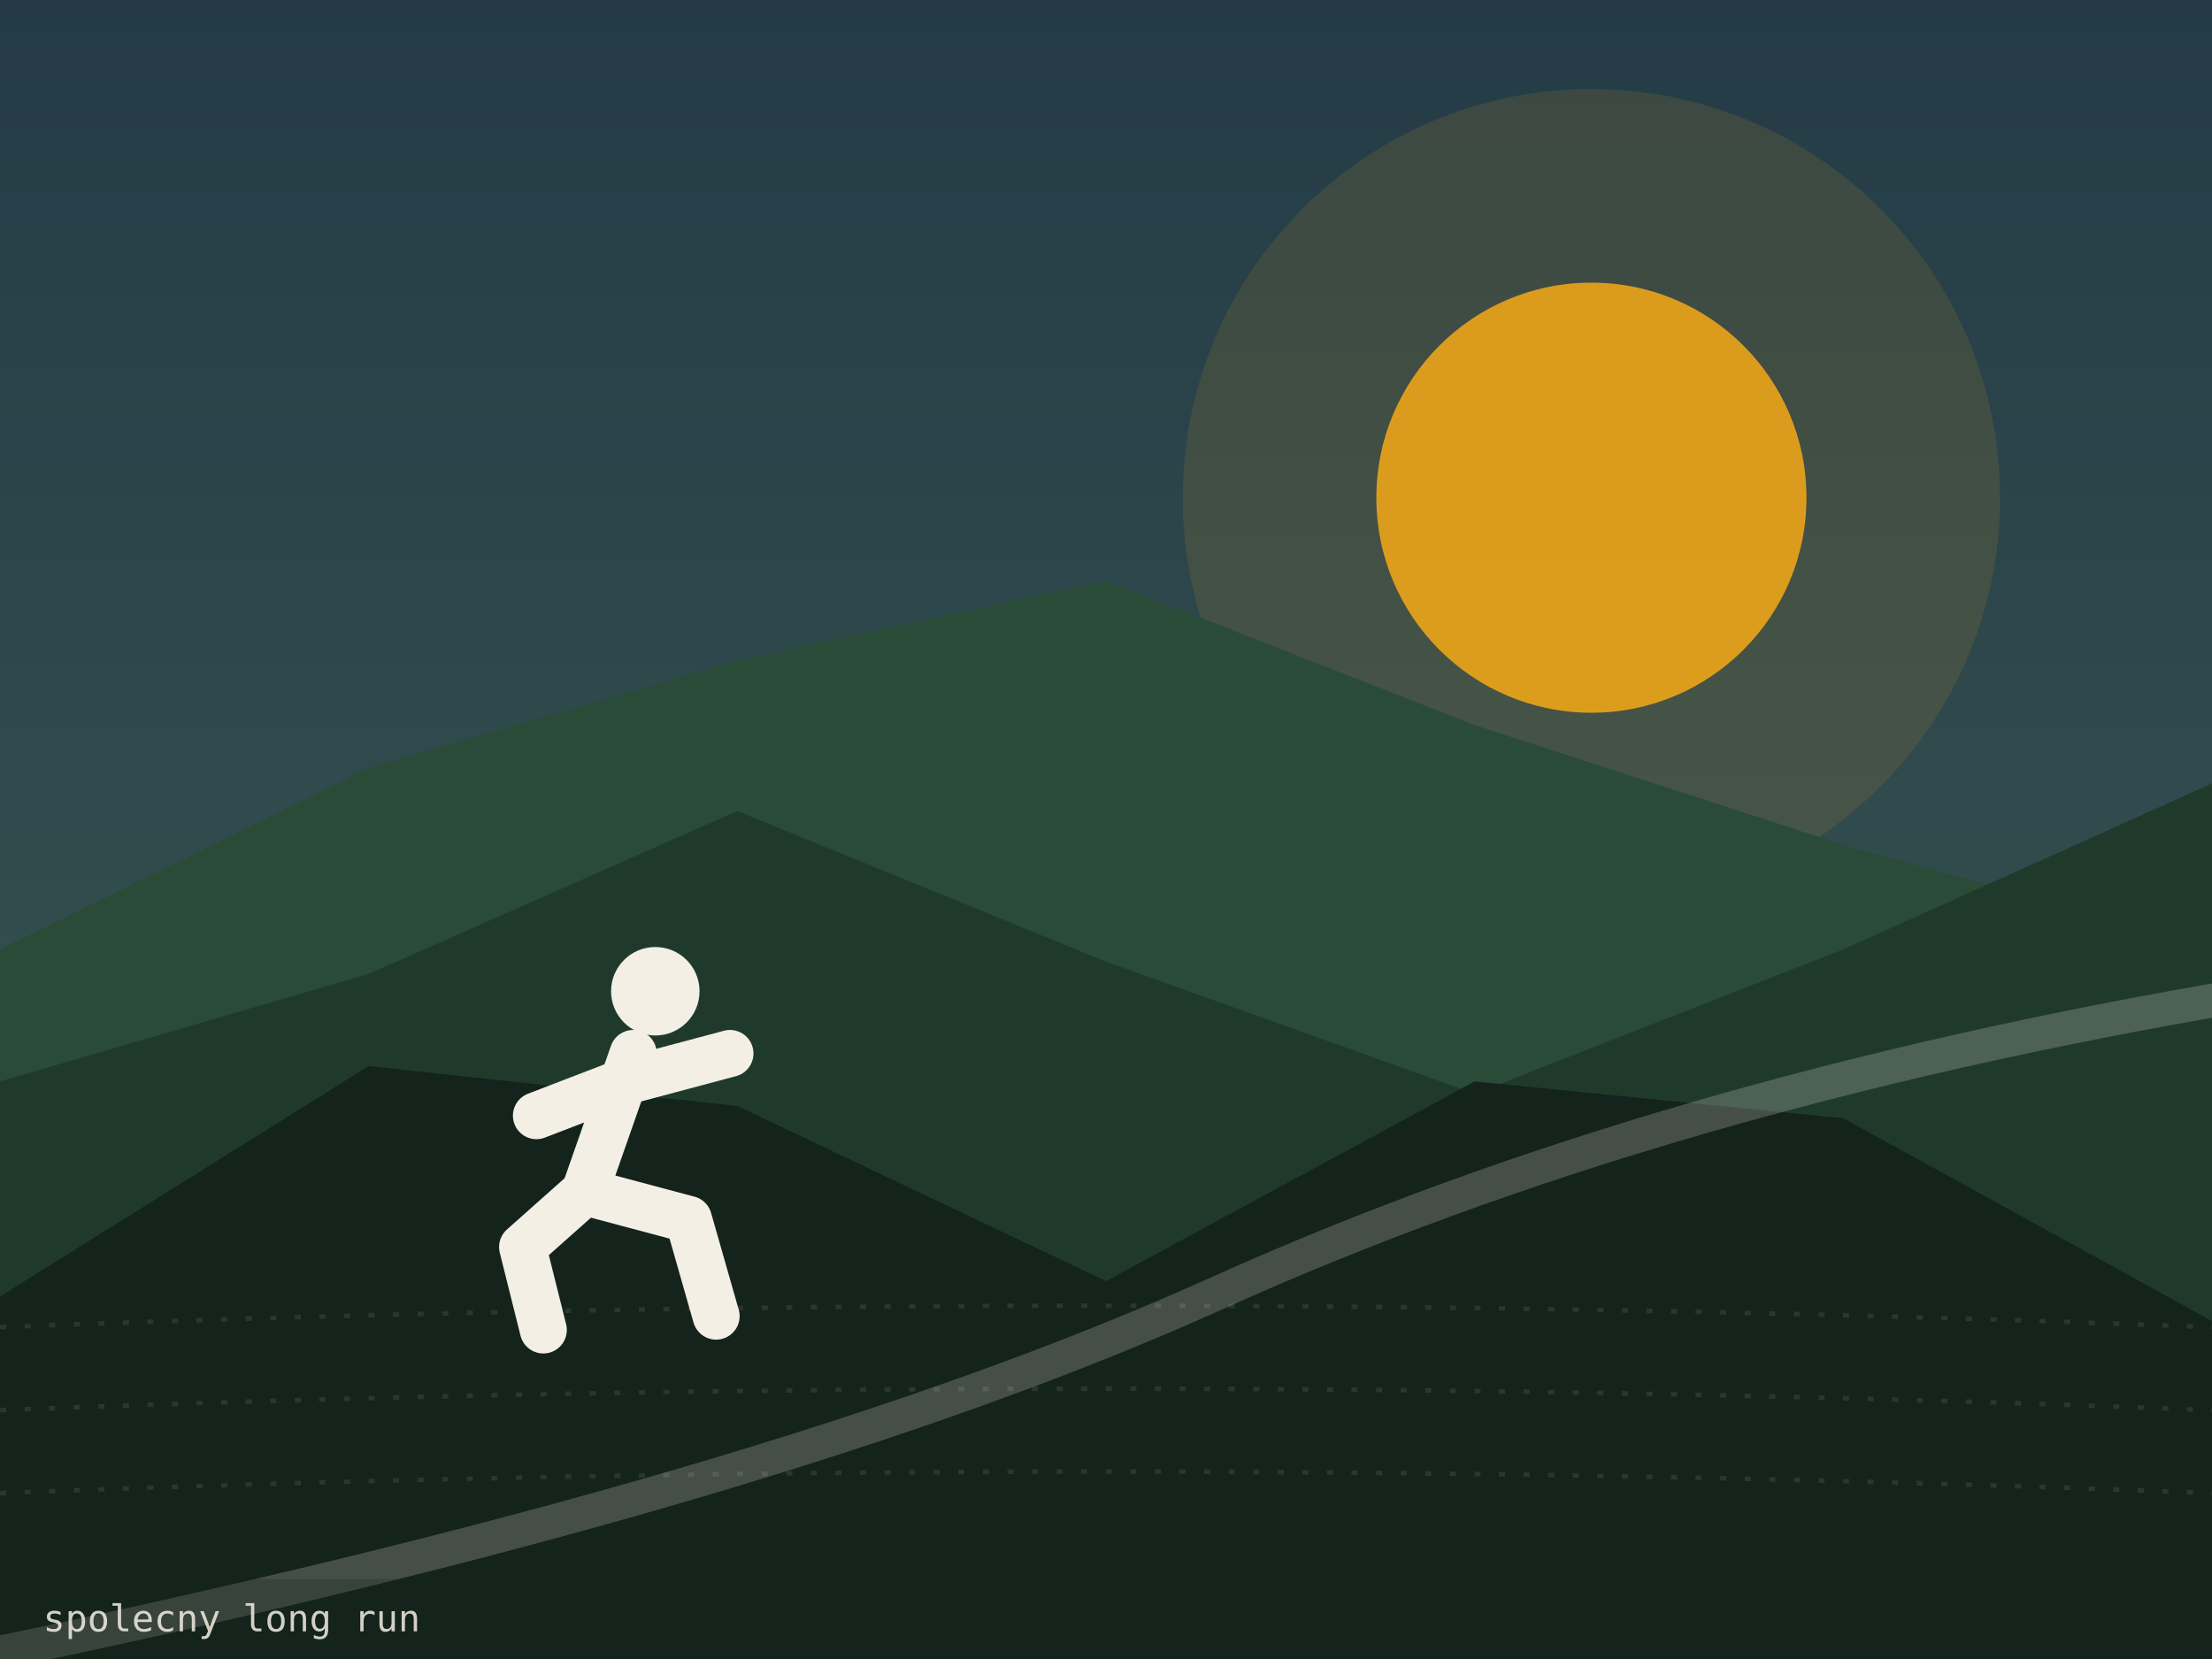
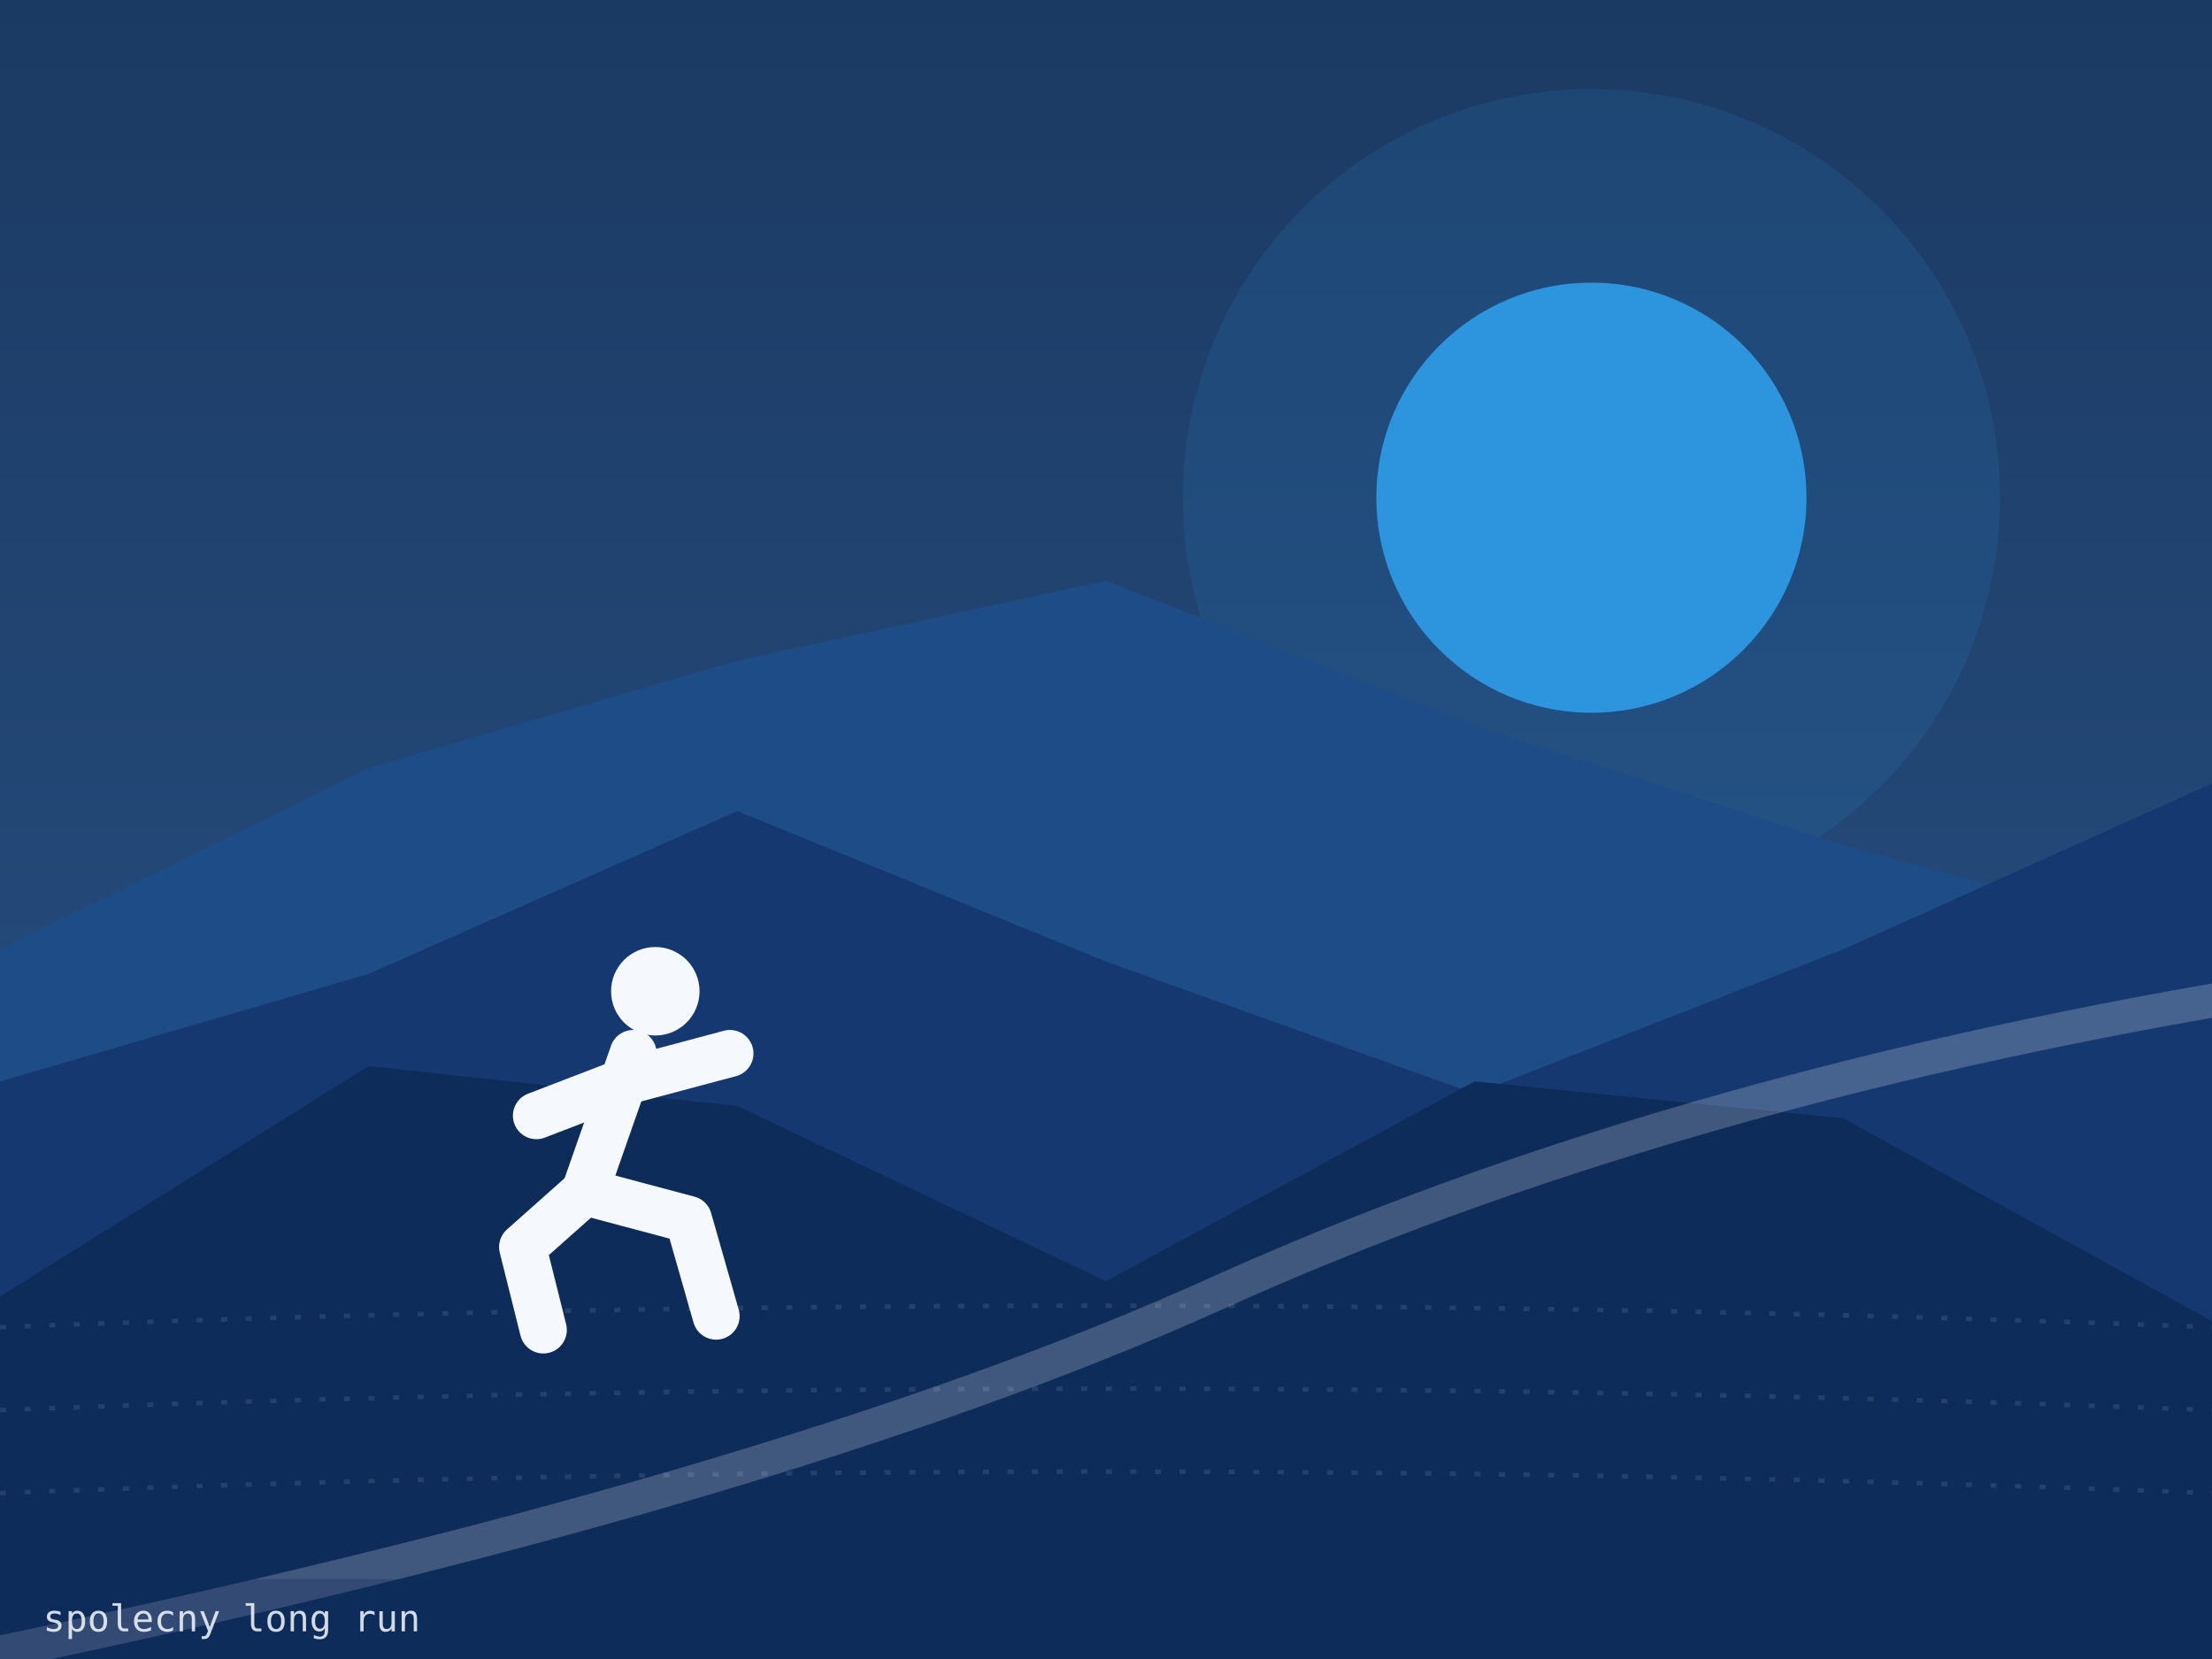
<svg xmlns="http://www.w3.org/2000/svg" viewBox="0 0 720 540" width="720" height="540" role="img" aria-label="spolecny long run">
  <defs>
    <linearGradient id="sky52" x1="0" y1="0" x2="0" y2="1">
-       <stop offset="0" stop-color="#243b46" />
-       <stop offset="1" stop-color="#3d5a54" />
+       <stop offset="0" stop-color="#1b3a63" />
+       <stop offset="1" stop-color="#2a5488" />
    </linearGradient>
    <linearGradient id="gl52" x1="0" y1="0" x2="0" y2="1">
-       <stop offset="0" stop-color="#E9A319" stop-opacity="0.9" />
-       <stop offset="1" stop-color="#E9A319" stop-opacity="0" />
+       <stop offset="0" stop-color="#2E9BE6" stop-opacity="0.9" />
+       <stop offset="1" stop-color="#2E9BE6" stop-opacity="0" />
    </linearGradient>
  </defs>
  <rect width="720" height="540" fill="url(#sky52)" />
-   <circle cx="518" cy="162" r="70" fill="#E9A319" opacity="0.92" />
-   <circle cx="518" cy="162" r="133" fill="#E9A319" opacity="0.12" />
-   <path d="M 0 243 L 0 309 L 120 250 L 240 215 L 360 189 L 480 236 L 600 275 L 720 308 L 720 540 L 0 540 Z" fill="#2A4B38" />
-   <path d="M 0 313 L 0 352 L 120 317 L 240 264 L 360 313 L 480 356 L 600 309 L 720 255 L 720 540 L 0 540 Z" fill="#1F3A2B" />
-   <path d="M 0 383 L 0 422 L 120 347 L 240 360 L 360 417 L 480 352 L 600 364 L 720 430 L 720 540 L 0 540 Z" fill="#14231B" />
-   <path d="M 0 432 Q 360 418 720 432" fill="none" stroke="#F3EFE4" stroke-opacity="0.10" stroke-dasharray="2 6" stroke-width="1.5" />
-   <path d="M 0 459 Q 360 445 720 459" fill="none" stroke="#F3EFE4" stroke-opacity="0.10" stroke-dasharray="2 6" stroke-width="1.5" />
-   <path d="M 0 486 Q 360 472 720 486" fill="none" stroke="#F3EFE4" stroke-opacity="0.10" stroke-dasharray="2 6" stroke-width="1.5" />
-   <path d="M -10 540 Q 252 486 396 421 T 730 324" fill="none" stroke="#F3EFE4" stroke-opacity="0.22" stroke-width="11" stroke-linecap="round" />
+   <circle cx="518" cy="162" r="70" fill="#2E9BE6" opacity="0.92" />
+   <circle cx="518" cy="162" r="133" fill="#2E9BE6" opacity="0.12" />
+   <path d="M 0 243 L 0 309 L 120 250 L 240 215 L 360 189 L 480 236 L 600 275 L 720 308 L 720 540 L 0 540 Z" fill="#1E4C86" />
+   <path d="M 0 313 L 0 352 L 120 317 L 240 264 L 360 313 L 480 356 L 600 309 L 720 255 L 720 540 L 0 540 Z" fill="#14386F" />
+   <path d="M 0 383 L 0 422 L 120 347 L 240 360 L 360 417 L 480 352 L 600 364 L 720 430 L 720 540 L 0 540 Z" fill="#0E2C5A" />
+   <path d="M 0 432 Q 360 418 720 432" fill="none" stroke="#F5F9FE" stroke-opacity="0.10" stroke-dasharray="2 6" stroke-width="1.5" />
+   <path d="M 0 459 Q 360 445 720 459" fill="none" stroke="#F5F9FE" stroke-opacity="0.10" stroke-dasharray="2 6" stroke-width="1.5" />
+   <path d="M 0 486 Q 360 472 720 486" fill="none" stroke="#F5F9FE" stroke-opacity="0.10" stroke-dasharray="2 6" stroke-width="1.5" />
+   <path d="M -10 540 Q 252 486 396 421 T 730 324" fill="none" stroke="#F5F9FE" stroke-opacity="0.22" stroke-width="11" stroke-linecap="round" />
  <g transform="translate(201.6,356.4) scale(4.5)">
-     <line x1="1" y1="-3" x2="-2.5" y2="7" stroke="#F3EFE4" stroke-width="3.4" stroke-linecap="round" />
-     <line x1="0.5" y1="-1" x2="8" y2="-3" stroke="#F3EFE4" stroke-width="3.4" stroke-linecap="round" />
-     <line x1="0.5" y1="-1" x2="-6" y2="1.5" stroke="#F3EFE4" stroke-width="3.4" stroke-linecap="round" />
-     <path d="M -2.5 7 L 5 9 L 7 16" fill="none" stroke="#F3EFE4" stroke-width="3.4" stroke-linecap="round" stroke-linejoin="round" />
-     <path d="M -2.5 7 L -7 11 L -5.5 17" fill="none" stroke="#F3EFE4" stroke-width="3.4" stroke-linecap="round" stroke-linejoin="round" />
-     <circle cx="2.6" cy="-7.5" r="3.2" fill="#F3EFE4" />
+     <line x1="1" y1="-3" x2="-2.5" y2="7" stroke="#F5F9FE" stroke-width="3.4" stroke-linecap="round" />
+     <line x1="0.5" y1="-1" x2="8" y2="-3" stroke="#F5F9FE" stroke-width="3.4" stroke-linecap="round" />
+     <line x1="0.5" y1="-1" x2="-6" y2="1.5" stroke="#F5F9FE" stroke-width="3.4" stroke-linecap="round" />
+     <path d="M -2.5 7 L 5 9 L 7 16" fill="none" stroke="#F5F9FE" stroke-width="3.4" stroke-linecap="round" stroke-linejoin="round" />
+     <path d="M -2.5 7 L -7 11 L -5.5 17" fill="none" stroke="#F5F9FE" stroke-width="3.4" stroke-linecap="round" stroke-linejoin="round" />
+     <circle cx="2.6" cy="-7.5" r="3.2" fill="#F5F9FE" />
  </g>
-   <rect x="0" y="514" width="720" height="26" fill="#14231B" opacity="0.28" />
-   <text x="14" y="531" font-family="Space Mono, monospace" font-size="12" fill="#F3EFE4" opacity="0.85">spolecny long run</text>
+   <rect x="0" y="514" width="720" height="26" fill="#0E2C5A" opacity="0.28" />
+   <text x="14" y="531" font-family="Space Mono, monospace" font-size="12" fill="#F5F9FE" opacity="0.85">spolecny long run</text>
</svg>
